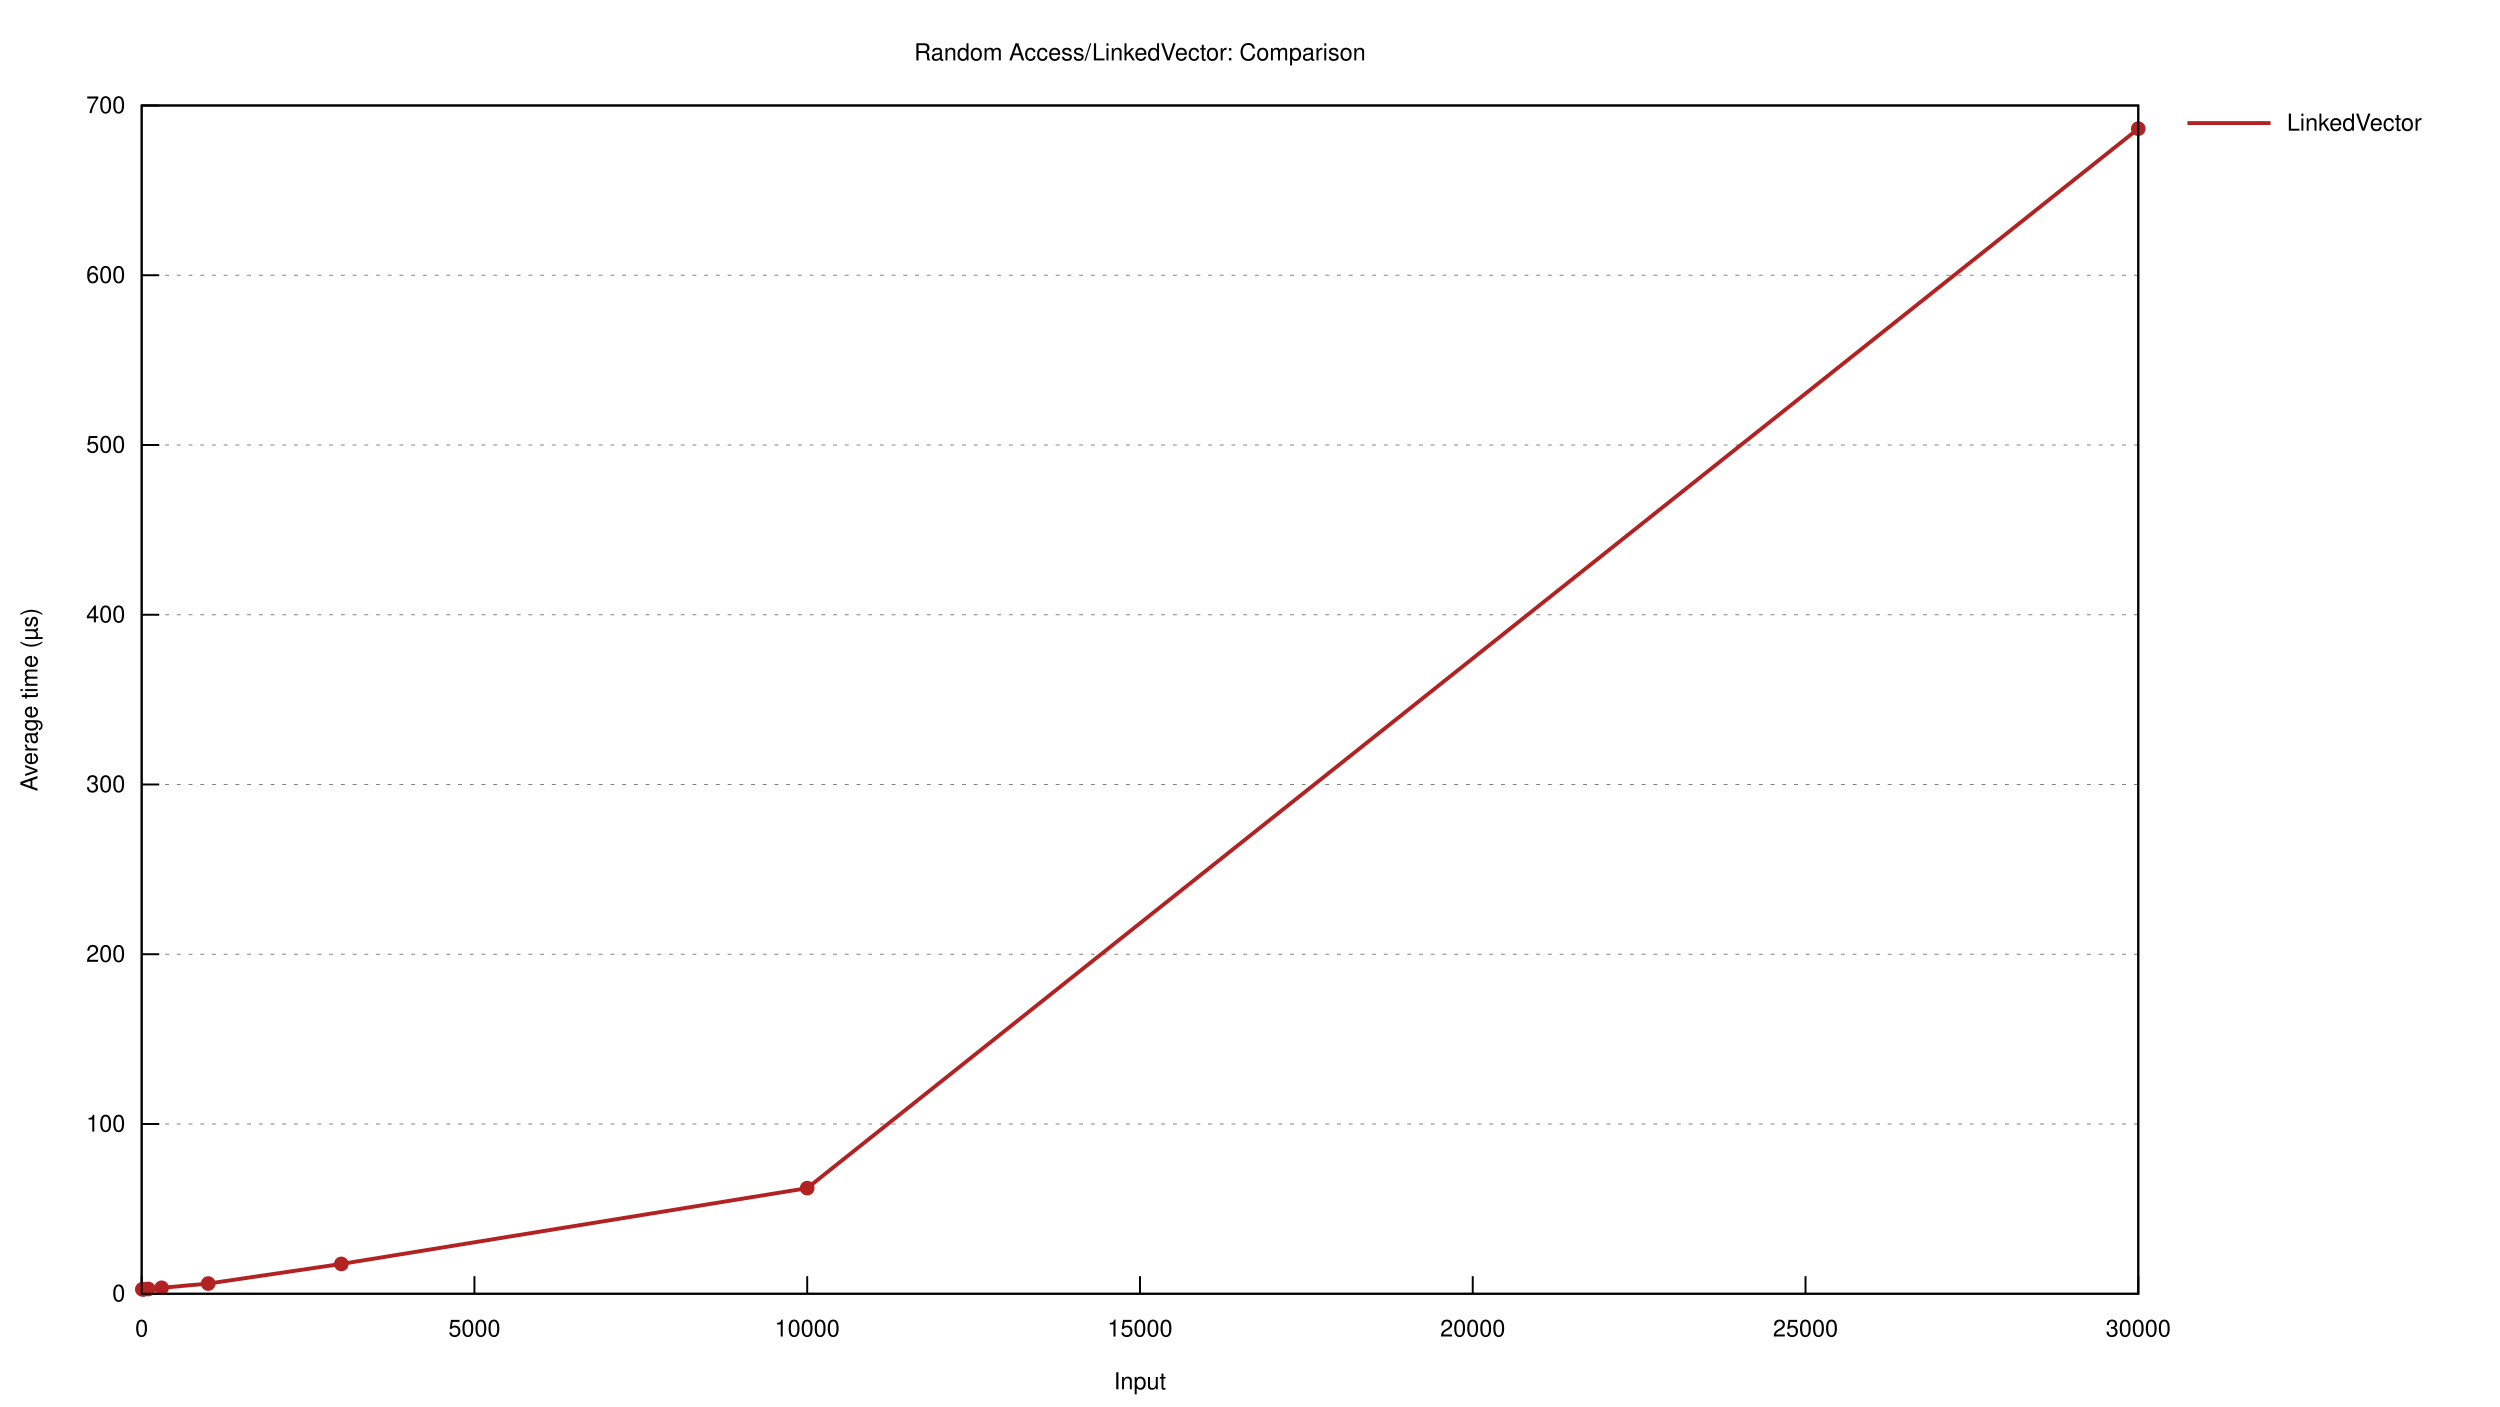
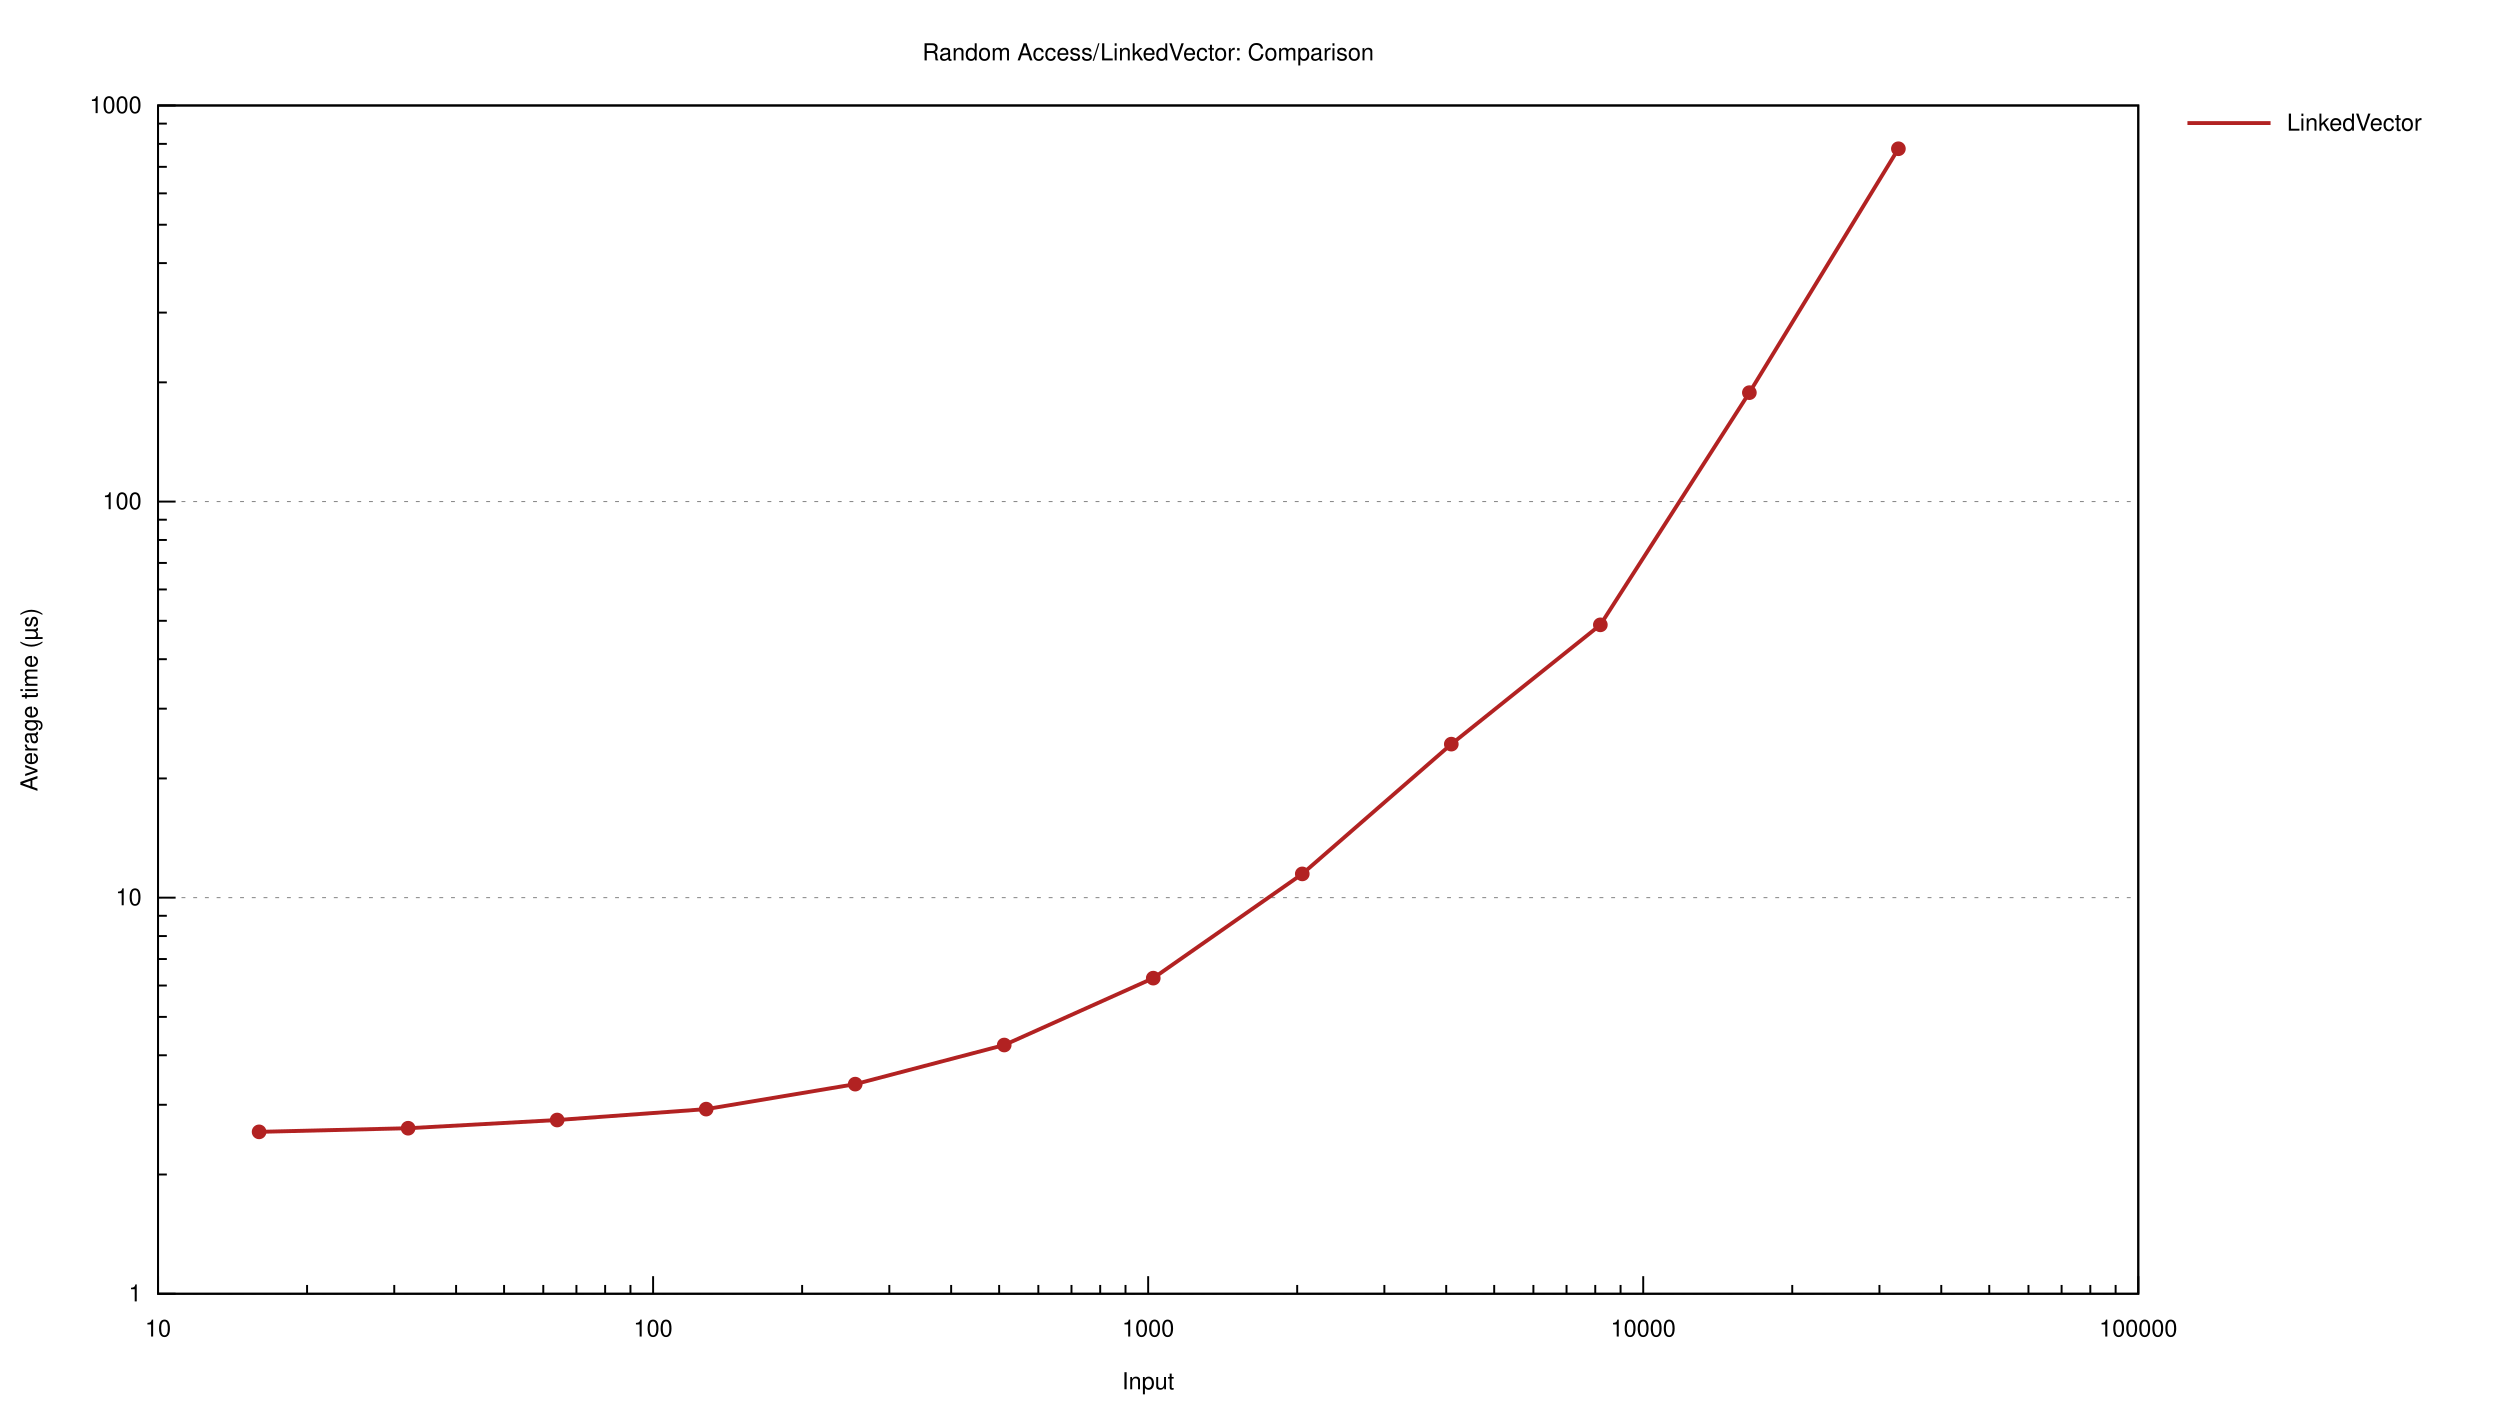
<svg xmlns="http://www.w3.org/2000/svg" xmlns:xlink="http://www.w3.org/1999/xlink" viewBox="0 0 1280 720">
  <g id="gnuplot_canvas">
    <rect x="0" y="0" width="1280" height="720" fill="none" />
    <defs>
      <circle id="gpDot" r="0.5" stroke-width="0.5" stroke="currentColor" />
      <path id="gpPt0" stroke-width="0.222" stroke="currentColor" d="M-1,0 h2 M0,-1 v2" />
      <path id="gpPt1" stroke-width="0.222" stroke="currentColor" d="M-1,-1 L1,1 M1,-1 L-1,1" />
      <path id="gpPt2" stroke-width="0.222" stroke="currentColor" d="M-1,0 L1,0 M0,-1 L0,1 M-1,-1 L1,1 M-1,1 L1,-1" />
      <rect id="gpPt3" stroke-width="0.222" stroke="currentColor" x="-1" y="-1" width="2" height="2" />
      <rect id="gpPt4" stroke-width="0.222" stroke="currentColor" fill="currentColor" x="-1" y="-1" width="2" height="2" />
      <circle id="gpPt5" stroke-width="0.222" stroke="currentColor" cx="0" cy="0" r="1" />
      <use xlink:href="#gpPt5" id="gpPt6" fill="currentColor" stroke="none" />
      <path id="gpPt7" stroke-width="0.222" stroke="currentColor" d="M0,-1.33 L-1.33,0.67 L1.33,0.67 z" />
      <use xlink:href="#gpPt7" id="gpPt8" fill="currentColor" stroke="none" />
      <use xlink:href="#gpPt7" id="gpPt9" stroke="currentColor" transform="rotate(180)" />
      <use xlink:href="#gpPt9" id="gpPt10" fill="currentColor" stroke="none" />
      <use xlink:href="#gpPt3" id="gpPt11" stroke="currentColor" transform="rotate(45)" />
      <use xlink:href="#gpPt11" id="gpPt12" fill="currentColor" stroke="none" />
      <path id="gpPt13" stroke-width="0.222" stroke="currentColor" d="M0,1.330 L1.265,0.411 L0.782,-1.067 L-0.782,-1.076 L-1.265,0.411 z" />
      <use xlink:href="#gpPt13" id="gpPt14" fill="currentColor" stroke="none" />
      <filter id="textbox" filterUnits="objectBoundingBox" x="0" y="0" height="1" width="1">
        <feFlood flood-color="white" flood-opacity="1" result="bgnd" />
        <feComposite in="SourceGraphic" in2="bgnd" operator="atop" />
      </filter>
      <filter id="greybox" filterUnits="objectBoundingBox" x="0" y="0" height="1" width="1">
        <feFlood flood-color="lightgrey" flood-opacity="1" result="grey" />
        <feComposite in="SourceGraphic" in2="grey" operator="atop" />
      </filter>
    </defs>
    <g fill="none" color="white" stroke="currentColor" stroke-width="1.00" stroke-linecap="butt" stroke-linejoin="miter">
</g>
    <g fill="none" color="black" stroke="currentColor" stroke-width="1.00" stroke-linecap="butt" stroke-linejoin="miter">
</g>
    <g fill="none" color="black" stroke="black" stroke-width="0.50" stroke-linecap="butt" stroke-linejoin="miter">
</g>
    <g fill="none" color="gray" stroke="currentColor" stroke-width="0.50" stroke-linecap="butt" stroke-linejoin="miter">
-       <path stroke="gray" stroke-dasharray="2,4" class="gridline" d="M72.53,662.40 L1094.80,662.40  " />
-     </g>
-     <g fill="none" color="gray" stroke="gray" stroke-width="1.00" stroke-linecap="butt" stroke-linejoin="miter">
- </g>
-     <g fill="none" color="black" stroke="currentColor" stroke-width="1.00" stroke-linecap="butt" stroke-linejoin="miter">
-       <path stroke="black" d="M72.53,662.40 L81.53,662.40  " />
-       <g transform="translate(64.14,666.30)" stroke="none" fill="black" font-family="Helvetica" font-size="12.00" text-anchor="end">
-         <text>
-           <tspan font-family="Helvetica"> 0</tspan>
-         </text>
-       </g>
-     </g>
-     <g fill="none" color="black" stroke="currentColor" stroke-width="1.00" stroke-linecap="butt" stroke-linejoin="miter">
- </g>
-     <g fill="none" color="black" stroke="black" stroke-width="0.50" stroke-linecap="butt" stroke-linejoin="miter">
- </g>
-     <g fill="none" color="gray" stroke="currentColor" stroke-width="0.50" stroke-linecap="butt" stroke-linejoin="miter">
-       <path stroke="gray" stroke-dasharray="2,4" class="gridline" d="M72.53,575.49 L1094.80,575.49  " />
-     </g>
-     <g fill="none" color="gray" stroke="gray" stroke-width="1.00" stroke-linecap="butt" stroke-linejoin="miter">
- </g>
-     <g fill="none" color="black" stroke="currentColor" stroke-width="1.00" stroke-linecap="butt" stroke-linejoin="miter">
-       <path stroke="black" d="M72.53,575.49 L81.53,575.49  " />
-       <g transform="translate(64.14,579.39)" stroke="none" fill="black" font-family="Helvetica" font-size="12.00" text-anchor="end">
+       <path stroke="gray" stroke-dasharray="2,4" class="gridline" d="M80.92,662.40 L1094.80,662.40  " />
+     </g>
+     <g fill="none" color="gray" stroke="gray" stroke-width="1.00" stroke-linecap="butt" stroke-linejoin="miter">
+ </g>
+     <g fill="none" color="black" stroke="currentColor" stroke-width="1.00" stroke-linecap="butt" stroke-linejoin="miter">
+       <path stroke="black" d="M80.92,662.40 L89.92,662.40  " />
+       <g transform="translate(72.53,666.30)" stroke="none" fill="black" font-family="Helvetica" font-size="12.00" text-anchor="end">
+         <text>
+           <tspan font-family="Helvetica"> 1</tspan>
+         </text>
+       </g>
+     </g>
+     <g fill="none" color="black" stroke="currentColor" stroke-width="1.00" stroke-linecap="butt" stroke-linejoin="miter">
+       <path stroke="black" d="M80.92,601.35 L85.42,601.35 M80.92,565.64 L85.42,565.64 M80.92,540.30 L85.42,540.30 M80.92,520.65 L85.42,520.65   M80.92,504.59 L85.42,504.59 M80.92,491.02 L85.42,491.02 M80.92,479.26 L85.42,479.26 M80.92,468.88 L85.42,468.88    " />
+     </g>
+     <g fill="none" color="black" stroke="black" stroke-width="0.50" stroke-linecap="butt" stroke-linejoin="miter">
+ </g>
+     <g fill="none" color="gray" stroke="currentColor" stroke-width="0.50" stroke-linecap="butt" stroke-linejoin="miter">
+       <path stroke="gray" stroke-dasharray="2,4" class="gridline" d="M80.92,459.60 L1094.80,459.60  " />
+     </g>
+     <g fill="none" color="gray" stroke="gray" stroke-width="1.00" stroke-linecap="butt" stroke-linejoin="miter">
+ </g>
+     <g fill="none" color="black" stroke="currentColor" stroke-width="1.00" stroke-linecap="butt" stroke-linejoin="miter">
+       <path stroke="black" d="M80.92,459.60 L89.92,459.60  " />
+       <g transform="translate(72.53,463.50)" stroke="none" fill="black" font-family="Helvetica" font-size="12.00" text-anchor="end">
+         <text>
+           <tspan font-family="Helvetica"> 10</tspan>
+         </text>
+       </g>
+     </g>
+     <g fill="none" color="black" stroke="currentColor" stroke-width="1.00" stroke-linecap="butt" stroke-linejoin="miter">
+       <path stroke="black" d="M80.92,398.56 L85.42,398.56 M80.92,362.84 L85.42,362.84 M80.92,337.51 L85.42,337.51 M80.92,317.85 L85.42,317.85   M80.92,301.80 L85.42,301.80 M80.92,288.22 L85.42,288.22 M80.92,276.46 L85.42,276.46 M80.92,266.09 L85.42,266.09    " />
+     </g>
+     <g fill="none" color="black" stroke="black" stroke-width="0.50" stroke-linecap="butt" stroke-linejoin="miter">
+ </g>
+     <g fill="none" color="gray" stroke="currentColor" stroke-width="0.50" stroke-linecap="butt" stroke-linejoin="miter">
+       <path stroke="gray" stroke-dasharray="2,4" class="gridline" d="M80.92,256.81 L1094.80,256.81  " />
+     </g>
+     <g fill="none" color="gray" stroke="gray" stroke-width="1.00" stroke-linecap="butt" stroke-linejoin="miter">
+ </g>
+     <g fill="none" color="black" stroke="currentColor" stroke-width="1.00" stroke-linecap="butt" stroke-linejoin="miter">
+       <path stroke="black" d="M80.92,256.81 L89.92,256.81  " />
+       <g transform="translate(72.53,260.71)" stroke="none" fill="black" font-family="Helvetica" font-size="12.00" text-anchor="end">
        <text>
          <tspan font-family="Helvetica"> 100</tspan>
        </text>
      </g>
    </g>
    <g fill="none" color="black" stroke="currentColor" stroke-width="1.00" stroke-linecap="butt" stroke-linejoin="miter">
- </g>
-     <g fill="none" color="black" stroke="black" stroke-width="0.50" stroke-linecap="butt" stroke-linejoin="miter">
- </g>
-     <g fill="none" color="gray" stroke="currentColor" stroke-width="0.50" stroke-linecap="butt" stroke-linejoin="miter">
-       <path stroke="gray" stroke-dasharray="2,4" class="gridline" d="M72.53,488.57 L1094.80,488.57  " />
-     </g>
-     <g fill="none" color="gray" stroke="gray" stroke-width="1.00" stroke-linecap="butt" stroke-linejoin="miter">
- </g>
-     <g fill="none" color="black" stroke="currentColor" stroke-width="1.00" stroke-linecap="butt" stroke-linejoin="miter">
-       <path stroke="black" d="M72.53,488.57 L81.53,488.57  " />
-       <g transform="translate(64.14,492.47)" stroke="none" fill="black" font-family="Helvetica" font-size="12.00" text-anchor="end">
-         <text>
-           <tspan font-family="Helvetica"> 200</tspan>
-         </text>
-       </g>
-     </g>
-     <g fill="none" color="black" stroke="currentColor" stroke-width="1.00" stroke-linecap="butt" stroke-linejoin="miter">
- </g>
-     <g fill="none" color="black" stroke="black" stroke-width="0.50" stroke-linecap="butt" stroke-linejoin="miter">
- </g>
-     <g fill="none" color="gray" stroke="currentColor" stroke-width="0.50" stroke-linecap="butt" stroke-linejoin="miter">
-       <path stroke="gray" stroke-dasharray="2,4" class="gridline" d="M72.53,401.66 L1094.80,401.66  " />
-     </g>
-     <g fill="none" color="gray" stroke="gray" stroke-width="1.00" stroke-linecap="butt" stroke-linejoin="miter">
- </g>
-     <g fill="none" color="black" stroke="currentColor" stroke-width="1.00" stroke-linecap="butt" stroke-linejoin="miter">
-       <path stroke="black" d="M72.53,401.66 L81.53,401.66  " />
-       <g transform="translate(64.14,405.56)" stroke="none" fill="black" font-family="Helvetica" font-size="12.00" text-anchor="end">
-         <text>
-           <tspan font-family="Helvetica"> 300</tspan>
-         </text>
-       </g>
-     </g>
-     <g fill="none" color="black" stroke="currentColor" stroke-width="1.00" stroke-linecap="butt" stroke-linejoin="miter">
- </g>
-     <g fill="none" color="black" stroke="black" stroke-width="0.50" stroke-linecap="butt" stroke-linejoin="miter">
- </g>
-     <g fill="none" color="gray" stroke="currentColor" stroke-width="0.50" stroke-linecap="butt" stroke-linejoin="miter">
-       <path stroke="gray" stroke-dasharray="2,4" class="gridline" d="M72.53,314.75 L1094.80,314.75  " />
-     </g>
-     <g fill="none" color="gray" stroke="gray" stroke-width="1.00" stroke-linecap="butt" stroke-linejoin="miter">
- </g>
-     <g fill="none" color="black" stroke="currentColor" stroke-width="1.00" stroke-linecap="butt" stroke-linejoin="miter">
-       <path stroke="black" d="M72.53,314.75 L81.53,314.75  " />
-       <g transform="translate(64.14,318.65)" stroke="none" fill="black" font-family="Helvetica" font-size="12.00" text-anchor="end">
-         <text>
-           <tspan font-family="Helvetica"> 400</tspan>
-         </text>
-       </g>
-     </g>
-     <g fill="none" color="black" stroke="currentColor" stroke-width="1.00" stroke-linecap="butt" stroke-linejoin="miter">
- </g>
-     <g fill="none" color="black" stroke="black" stroke-width="0.50" stroke-linecap="butt" stroke-linejoin="miter">
- </g>
-     <g fill="none" color="gray" stroke="currentColor" stroke-width="0.50" stroke-linecap="butt" stroke-linejoin="miter">
-       <path stroke="gray" stroke-dasharray="2,4" class="gridline" d="M72.53,227.84 L1094.80,227.84  " />
-     </g>
-     <g fill="none" color="gray" stroke="gray" stroke-width="1.00" stroke-linecap="butt" stroke-linejoin="miter">
- </g>
-     <g fill="none" color="black" stroke="currentColor" stroke-width="1.00" stroke-linecap="butt" stroke-linejoin="miter">
-       <path stroke="black" d="M72.53,227.84 L81.53,227.84  " />
-       <g transform="translate(64.14,231.74)" stroke="none" fill="black" font-family="Helvetica" font-size="12.00" text-anchor="end">
-         <text>
-           <tspan font-family="Helvetica"> 500</tspan>
-         </text>
-       </g>
-     </g>
-     <g fill="none" color="black" stroke="currentColor" stroke-width="1.00" stroke-linecap="butt" stroke-linejoin="miter">
- </g>
-     <g fill="none" color="black" stroke="black" stroke-width="0.50" stroke-linecap="butt" stroke-linejoin="miter">
- </g>
-     <g fill="none" color="gray" stroke="currentColor" stroke-width="0.50" stroke-linecap="butt" stroke-linejoin="miter">
-       <path stroke="gray" stroke-dasharray="2,4" class="gridline" d="M72.53,140.92 L1094.80,140.92  " />
-     </g>
-     <g fill="none" color="gray" stroke="gray" stroke-width="1.00" stroke-linecap="butt" stroke-linejoin="miter">
- </g>
-     <g fill="none" color="black" stroke="currentColor" stroke-width="1.00" stroke-linecap="butt" stroke-linejoin="miter">
-       <path stroke="black" d="M72.53,140.92 L81.53,140.92  " />
-       <g transform="translate(64.14,144.82)" stroke="none" fill="black" font-family="Helvetica" font-size="12.00" text-anchor="end">
-         <text>
-           <tspan font-family="Helvetica"> 600</tspan>
-         </text>
-       </g>
-     </g>
-     <g fill="none" color="black" stroke="currentColor" stroke-width="1.00" stroke-linecap="butt" stroke-linejoin="miter">
- </g>
-     <g fill="none" color="black" stroke="black" stroke-width="0.50" stroke-linecap="butt" stroke-linejoin="miter">
- </g>
-     <g fill="none" color="gray" stroke="currentColor" stroke-width="0.50" stroke-linecap="butt" stroke-linejoin="miter">
-       <path stroke="gray" stroke-dasharray="2,4" class="gridline" d="M72.53,54.01 L1094.80,54.01  " />
-     </g>
-     <g fill="none" color="gray" stroke="gray" stroke-width="1.00" stroke-linecap="butt" stroke-linejoin="miter">
- </g>
-     <g fill="none" color="black" stroke="currentColor" stroke-width="1.00" stroke-linecap="butt" stroke-linejoin="miter">
-       <path stroke="black" d="M72.53,54.01 L81.53,54.01  " />
-       <g transform="translate(64.14,57.91)" stroke="none" fill="black" font-family="Helvetica" font-size="12.00" text-anchor="end">
-         <text>
-           <tspan font-family="Helvetica"> 700</tspan>
-         </text>
-       </g>
-     </g>
-     <g fill="none" color="black" stroke="currentColor" stroke-width="1.00" stroke-linecap="butt" stroke-linejoin="miter">
-       <path stroke="black" d="M72.53,662.40 L72.53,653.40  " />
-       <g transform="translate(72.53,684.30)" stroke="none" fill="black" font-family="Helvetica" font-size="12.00" text-anchor="middle">
-         <text>
-           <tspan font-family="Helvetica"> 0</tspan>
-         </text>
-       </g>
-     </g>
-     <g fill="none" color="black" stroke="currentColor" stroke-width="1.00" stroke-linecap="butt" stroke-linejoin="miter">
-       <path stroke="black" d="M242.91,662.40 L242.91,653.40  " />
-       <g transform="translate(242.91,684.30)" stroke="none" fill="black" font-family="Helvetica" font-size="12.00" text-anchor="middle">
-         <text>
-           <tspan font-family="Helvetica"> 5000</tspan>
-         </text>
-       </g>
-     </g>
-     <g fill="none" color="black" stroke="currentColor" stroke-width="1.00" stroke-linecap="butt" stroke-linejoin="miter">
-       <path stroke="black" d="M413.29,662.40 L413.29,653.40  " />
-       <g transform="translate(413.29,684.30)" stroke="none" fill="black" font-family="Helvetica" font-size="12.00" text-anchor="middle">
+       <path stroke="black" d="M80.92,195.76 L85.42,195.76 M80.92,160.05 L85.42,160.05 M80.92,134.71 L85.42,134.71 M80.92,115.06 L85.42,115.06   M80.92,99.00 L85.42,99.00 M80.92,85.42 L85.42,85.42 M80.92,73.66 L85.42,73.66 M80.92,63.29 L85.42,63.29    " />
+     </g>
+     <g fill="none" color="black" stroke="black" stroke-width="0.50" stroke-linecap="butt" stroke-linejoin="miter">
+ </g>
+     <g fill="none" color="gray" stroke="currentColor" stroke-width="0.50" stroke-linecap="butt" stroke-linejoin="miter">
+       <path stroke="gray" stroke-dasharray="2,4" class="gridline" d="M80.92,54.01 L1094.80,54.01  " />
+     </g>
+     <g fill="none" color="gray" stroke="gray" stroke-width="1.00" stroke-linecap="butt" stroke-linejoin="miter">
+ </g>
+     <g fill="none" color="black" stroke="currentColor" stroke-width="1.00" stroke-linecap="butt" stroke-linejoin="miter">
+       <path stroke="black" d="M80.92,54.01 L89.92,54.01  " />
+       <g transform="translate(72.53,57.91)" stroke="none" fill="black" font-family="Helvetica" font-size="12.00" text-anchor="end">
+         <text>
+           <tspan font-family="Helvetica"> 1000</tspan>
+         </text>
+       </g>
+     </g>
+     <g fill="none" color="black" stroke="currentColor" stroke-width="1.00" stroke-linecap="butt" stroke-linejoin="miter">
+       <path stroke="black" d="M80.92,662.40 L80.92,653.40  " />
+       <g transform="translate(80.92,684.30)" stroke="none" fill="black" font-family="Helvetica" font-size="12.00" text-anchor="middle">
+         <text>
+           <tspan font-family="Helvetica"> 10</tspan>
+         </text>
+       </g>
+     </g>
+     <g fill="none" color="black" stroke="currentColor" stroke-width="1.00" stroke-linecap="butt" stroke-linejoin="miter">
+       <path stroke="black" d="M157.22,662.40 L157.22,657.90 M201.86,662.40 L201.86,657.90 M233.52,662.40 L233.52,657.90 M258.09,662.40 L258.09,657.90   M278.16,662.40 L278.16,657.90 M295.13,662.40 L295.13,657.90 M309.83,662.40 L309.83,657.90 M322.79,662.40 L322.79,657.90   M334.39,662.40 L334.39,653.40  " />
+       <g transform="translate(334.39,684.30)" stroke="none" fill="black" font-family="Helvetica" font-size="12.00" text-anchor="middle">
+         <text>
+           <tspan font-family="Helvetica"> 100</tspan>
+         </text>
+       </g>
+     </g>
+     <g fill="none" color="black" stroke="currentColor" stroke-width="1.00" stroke-linecap="butt" stroke-linejoin="miter">
+       <path stroke="black" d="M410.69,662.40 L410.69,657.90 M455.33,662.40 L455.33,657.90 M486.99,662.40 L486.99,657.90 M511.56,662.40 L511.56,657.90   M531.63,662.40 L531.63,657.90 M548.60,662.40 L548.60,657.90 M563.30,662.40 L563.30,657.90 M576.26,662.40 L576.26,657.90   M587.86,662.40 L587.86,653.40  " />
+       <g transform="translate(587.86,684.30)" stroke="none" fill="black" font-family="Helvetica" font-size="12.00" text-anchor="middle">
+         <text>
+           <tspan font-family="Helvetica"> 1000</tspan>
+         </text>
+       </g>
+     </g>
+     <g fill="none" color="black" stroke="currentColor" stroke-width="1.00" stroke-linecap="butt" stroke-linejoin="miter">
+       <path stroke="black" d="M664.16,662.40 L664.16,657.90 M708.80,662.40 L708.80,657.90 M740.46,662.40 L740.46,657.90 M765.03,662.40 L765.03,657.90   M785.10,662.40 L785.10,657.90 M802.07,662.40 L802.07,657.90 M816.77,662.40 L816.77,657.90 M829.73,662.40 L829.73,657.90   M841.33,662.40 L841.33,653.40  " />
+       <g transform="translate(841.33,684.30)" stroke="none" fill="black" font-family="Helvetica" font-size="12.00" text-anchor="middle">
        <text>
          <tspan font-family="Helvetica"> 10000</tspan>
        </text>
      </g>
    </g>
    <g fill="none" color="black" stroke="currentColor" stroke-width="1.00" stroke-linecap="butt" stroke-linejoin="miter">
-       <path stroke="black" d="M583.67,662.40 L583.67,653.40  " />
-       <g transform="translate(583.67,684.30)" stroke="none" fill="black" font-family="Helvetica" font-size="12.00" text-anchor="middle">
-         <text>
-           <tspan font-family="Helvetica"> 15000</tspan>
-         </text>
-       </g>
-     </g>
-     <g fill="none" color="black" stroke="currentColor" stroke-width="1.00" stroke-linecap="butt" stroke-linejoin="miter">
-       <path stroke="black" d="M754.04,662.40 L754.04,653.40  " />
-       <g transform="translate(754.04,684.30)" stroke="none" fill="black" font-family="Helvetica" font-size="12.00" text-anchor="middle">
-         <text>
-           <tspan font-family="Helvetica"> 20000</tspan>
-         </text>
-       </g>
-     </g>
-     <g fill="none" color="black" stroke="currentColor" stroke-width="1.00" stroke-linecap="butt" stroke-linejoin="miter">
-       <path stroke="black" d="M924.42,662.40 L924.42,653.40  " />
-       <g transform="translate(924.42,684.30)" stroke="none" fill="black" font-family="Helvetica" font-size="12.00" text-anchor="middle">
-         <text>
-           <tspan font-family="Helvetica"> 25000</tspan>
-         </text>
-       </g>
-     </g>
-     <g fill="none" color="black" stroke="currentColor" stroke-width="1.00" stroke-linecap="butt" stroke-linejoin="miter">
-       <path stroke="black" d="M1094.80,662.40 L1094.80,653.40  " />
+       <path stroke="black" d="M917.63,662.40 L917.63,657.90 M962.27,662.40 L962.27,657.90 M993.93,662.40 L993.93,657.90 M1018.50,662.40 L1018.50,657.90   M1038.57,662.40 L1038.57,657.90 M1055.54,662.40 L1055.54,657.90 M1070.24,662.40 L1070.24,657.90 M1083.20,662.40 L1083.20,657.90   M1094.80,662.40 L1094.80,653.40  " />
      <g transform="translate(1094.80,684.30)" stroke="none" fill="black" font-family="Helvetica" font-size="12.00" text-anchor="middle">
        <text>
-           <tspan font-family="Helvetica"> 30000</tspan>
-         </text>
-       </g>
-     </g>
-     <g fill="none" color="black" stroke="currentColor" stroke-width="1.00" stroke-linecap="butt" stroke-linejoin="miter">
- </g>
-     <g fill="none" color="black" stroke="currentColor" stroke-width="1.00" stroke-linecap="butt" stroke-linejoin="miter">
-       <path stroke="black" d="M72.53,54.01 L72.53,662.40 L1094.80,662.40 L1094.80,54.01 L72.53,54.01 Z  " />
+           <tspan font-family="Helvetica"> 100000</tspan>
+         </text>
+       </g>
+     </g>
+     <g fill="none" color="black" stroke="currentColor" stroke-width="1.00" stroke-linecap="butt" stroke-linejoin="miter">
+ </g>
+     <g fill="none" color="black" stroke="currentColor" stroke-width="1.00" stroke-linecap="butt" stroke-linejoin="miter">
+       <path stroke="black" d="M80.92,54.01 L80.92,662.40 L1094.80,662.40 L1094.80,54.01 L80.92,54.01 Z  " />
    </g>
    <g fill="none" color="black" stroke="currentColor" stroke-width="1.00" stroke-linecap="butt" stroke-linejoin="miter">
</g>
    <g id="gnuplot_plot_1">
      <g fill="none" color="white" stroke="black" stroke-width="2.00" stroke-linecap="butt" stroke-linejoin="miter">
</g>
      <g fill="none" color="black" stroke="currentColor" stroke-width="2.00" stroke-linecap="butt" stroke-linejoin="miter">
        <g transform="translate(1170.92,66.91)" stroke="none" fill="black" font-family="Helvetica" font-size="12.00" text-anchor="start">
          <text>
            <tspan font-family="Helvetica">LinkedVector</tspan>
          </text>
        </g>
      </g>
      <g fill="none" color="black" stroke="currentColor" stroke-width="2.00" stroke-linecap="butt" stroke-linejoin="miter">
-         <path stroke="rgb(178,  34,  34)" d="M1119.97,63.01 L1162.53,63.01 M72.87,660.11 L73.55,660.16 L75.94,659.96 L82.75,659.36 L106.61,657.18 L174.76,647.13   L413.29,608.32 L1094.80,65.89  " />
+         <path stroke="rgb(178,  34,  34)" d="M1119.97,63.01 L1162.53,63.01 M132.66,579.51 L208.96,577.65 L285.26,573.45 L361.56,567.87 L437.87,555.08 L514.17,535.05   L590.47,500.81 L666.77,447.44 L743.07,381.00 L819.38,319.92 L895.68,201.04 L971.98,76.16  " />
      </g>
    </g>
    <g id="gnuplot_plot_2" fill="none">
      <g fill="none" color="white" stroke="rgb(178,  34,  34)" stroke-width="1.00" stroke-linecap="butt" stroke-linejoin="miter">
</g>
      <g fill="none" color="black" stroke="currentColor" stroke-width="1.00" stroke-linecap="butt" stroke-linejoin="miter">
-         <use xlink:href="#gpPt6" transform="translate(72.87,660.11) scale(3.38)" color="rgb(178,  34,  34)" />
-         <use xlink:href="#gpPt6" transform="translate(73.55,660.16) scale(3.38)" color="rgb(178,  34,  34)" />
-         <use xlink:href="#gpPt6" transform="translate(75.94,659.96) scale(3.38)" color="rgb(178,  34,  34)" />
-         <use xlink:href="#gpPt6" transform="translate(82.75,659.36) scale(3.38)" color="rgb(178,  34,  34)" />
-         <use xlink:href="#gpPt6" transform="translate(106.61,657.18) scale(3.38)" color="rgb(178,  34,  34)" />
-         <use xlink:href="#gpPt6" transform="translate(174.76,647.13) scale(3.38)" color="rgb(178,  34,  34)" />
-         <use xlink:href="#gpPt6" transform="translate(413.29,608.32) scale(3.38)" color="rgb(178,  34,  34)" />
-         <use xlink:href="#gpPt6" transform="translate(1094.80,65.89) scale(3.38)" color="rgb(178,  34,  34)" />
+         <use xlink:href="#gpPt6" transform="translate(132.66,579.51) scale(3.38)" color="rgb(178,  34,  34)" />
+         <use xlink:href="#gpPt6" transform="translate(208.96,577.65) scale(3.38)" color="rgb(178,  34,  34)" />
+         <use xlink:href="#gpPt6" transform="translate(285.26,573.45) scale(3.38)" color="rgb(178,  34,  34)" />
+         <use xlink:href="#gpPt6" transform="translate(361.56,567.87) scale(3.38)" color="rgb(178,  34,  34)" />
+         <use xlink:href="#gpPt6" transform="translate(437.87,555.08) scale(3.38)" color="rgb(178,  34,  34)" />
+         <use xlink:href="#gpPt6" transform="translate(514.17,535.05) scale(3.38)" color="rgb(178,  34,  34)" />
+         <use xlink:href="#gpPt6" transform="translate(590.47,500.81) scale(3.38)" color="rgb(178,  34,  34)" />
+         <use xlink:href="#gpPt6" transform="translate(666.77,447.44) scale(3.38)" color="rgb(178,  34,  34)" />
+         <use xlink:href="#gpPt6" transform="translate(743.07,381.00) scale(3.38)" color="rgb(178,  34,  34)" />
+         <use xlink:href="#gpPt6" transform="translate(819.38,319.92) scale(3.38)" color="rgb(178,  34,  34)" />
+         <use xlink:href="#gpPt6" transform="translate(895.68,201.04) scale(3.38)" color="rgb(178,  34,  34)" />
+         <use xlink:href="#gpPt6" transform="translate(971.98,76.16) scale(3.38)" color="rgb(178,  34,  34)" />
      </g>
    </g>
    <g fill="none" color="white" stroke="rgb(178,  34,  34)" stroke-width="2.00" stroke-linecap="butt" stroke-linejoin="miter">
</g>
    <g fill="none" color="black" stroke="currentColor" stroke-width="2.00" stroke-linecap="butt" stroke-linejoin="miter">
</g>
    <g fill="none" color="black" stroke="black" stroke-width="1.00" stroke-linecap="butt" stroke-linejoin="miter">
</g>
    <g fill="none" color="black" stroke="currentColor" stroke-width="1.00" stroke-linecap="butt" stroke-linejoin="miter">
-       <path stroke="black" d="M72.53,54.01 L72.53,662.40 L1094.80,662.40 L1094.80,54.01 L72.53,54.01 Z  " />
+       <path stroke="black" d="M80.92,54.01 L80.92,662.40 L1094.80,662.40 L1094.80,54.01 L80.92,54.01 Z  " />
      <g transform="translate(19.18,358.21) rotate(270.00)" stroke="none" fill="black" font-family="Helvetica" font-size="12.00" text-anchor="middle">
        <text>
          <tspan font-family="Helvetica">Average time (µs)</tspan>
        </text>
      </g>
    </g>
    <g fill="none" color="black" stroke="currentColor" stroke-width="1.00" stroke-linecap="butt" stroke-linejoin="miter">
-       <g transform="translate(583.66,711.30)" stroke="none" fill="black" font-family="Helvetica" font-size="12.00" text-anchor="middle">
+       <g transform="translate(587.86,711.30)" stroke="none" fill="black" font-family="Helvetica" font-size="12.00" text-anchor="middle">
        <text>
          <tspan font-family="Helvetica">Input</tspan>
        </text>
      </g>
    </g>
    <g fill="none" color="black" stroke="currentColor" stroke-width="1.00" stroke-linecap="butt" stroke-linejoin="miter">
</g>
    <g fill="none" color="black" stroke="currentColor" stroke-width="1.00" stroke-linecap="butt" stroke-linejoin="miter">
-       <g transform="translate(583.66,30.91)" stroke="none" fill="black" font-family="Helvetica" font-size="12.00" text-anchor="middle">
+       <g transform="translate(587.86,30.91)" stroke="none" fill="black" font-family="Helvetica" font-size="12.00" text-anchor="middle">
        <text>
          <tspan font-family="Helvetica">Random Access/LinkedVector: Comparison</tspan>
        </text>
      </g>
    </g>
    <g fill="none" color="black" stroke="currentColor" stroke-width="1.00" stroke-linecap="butt" stroke-linejoin="miter">
</g>
  </g>
</svg>
